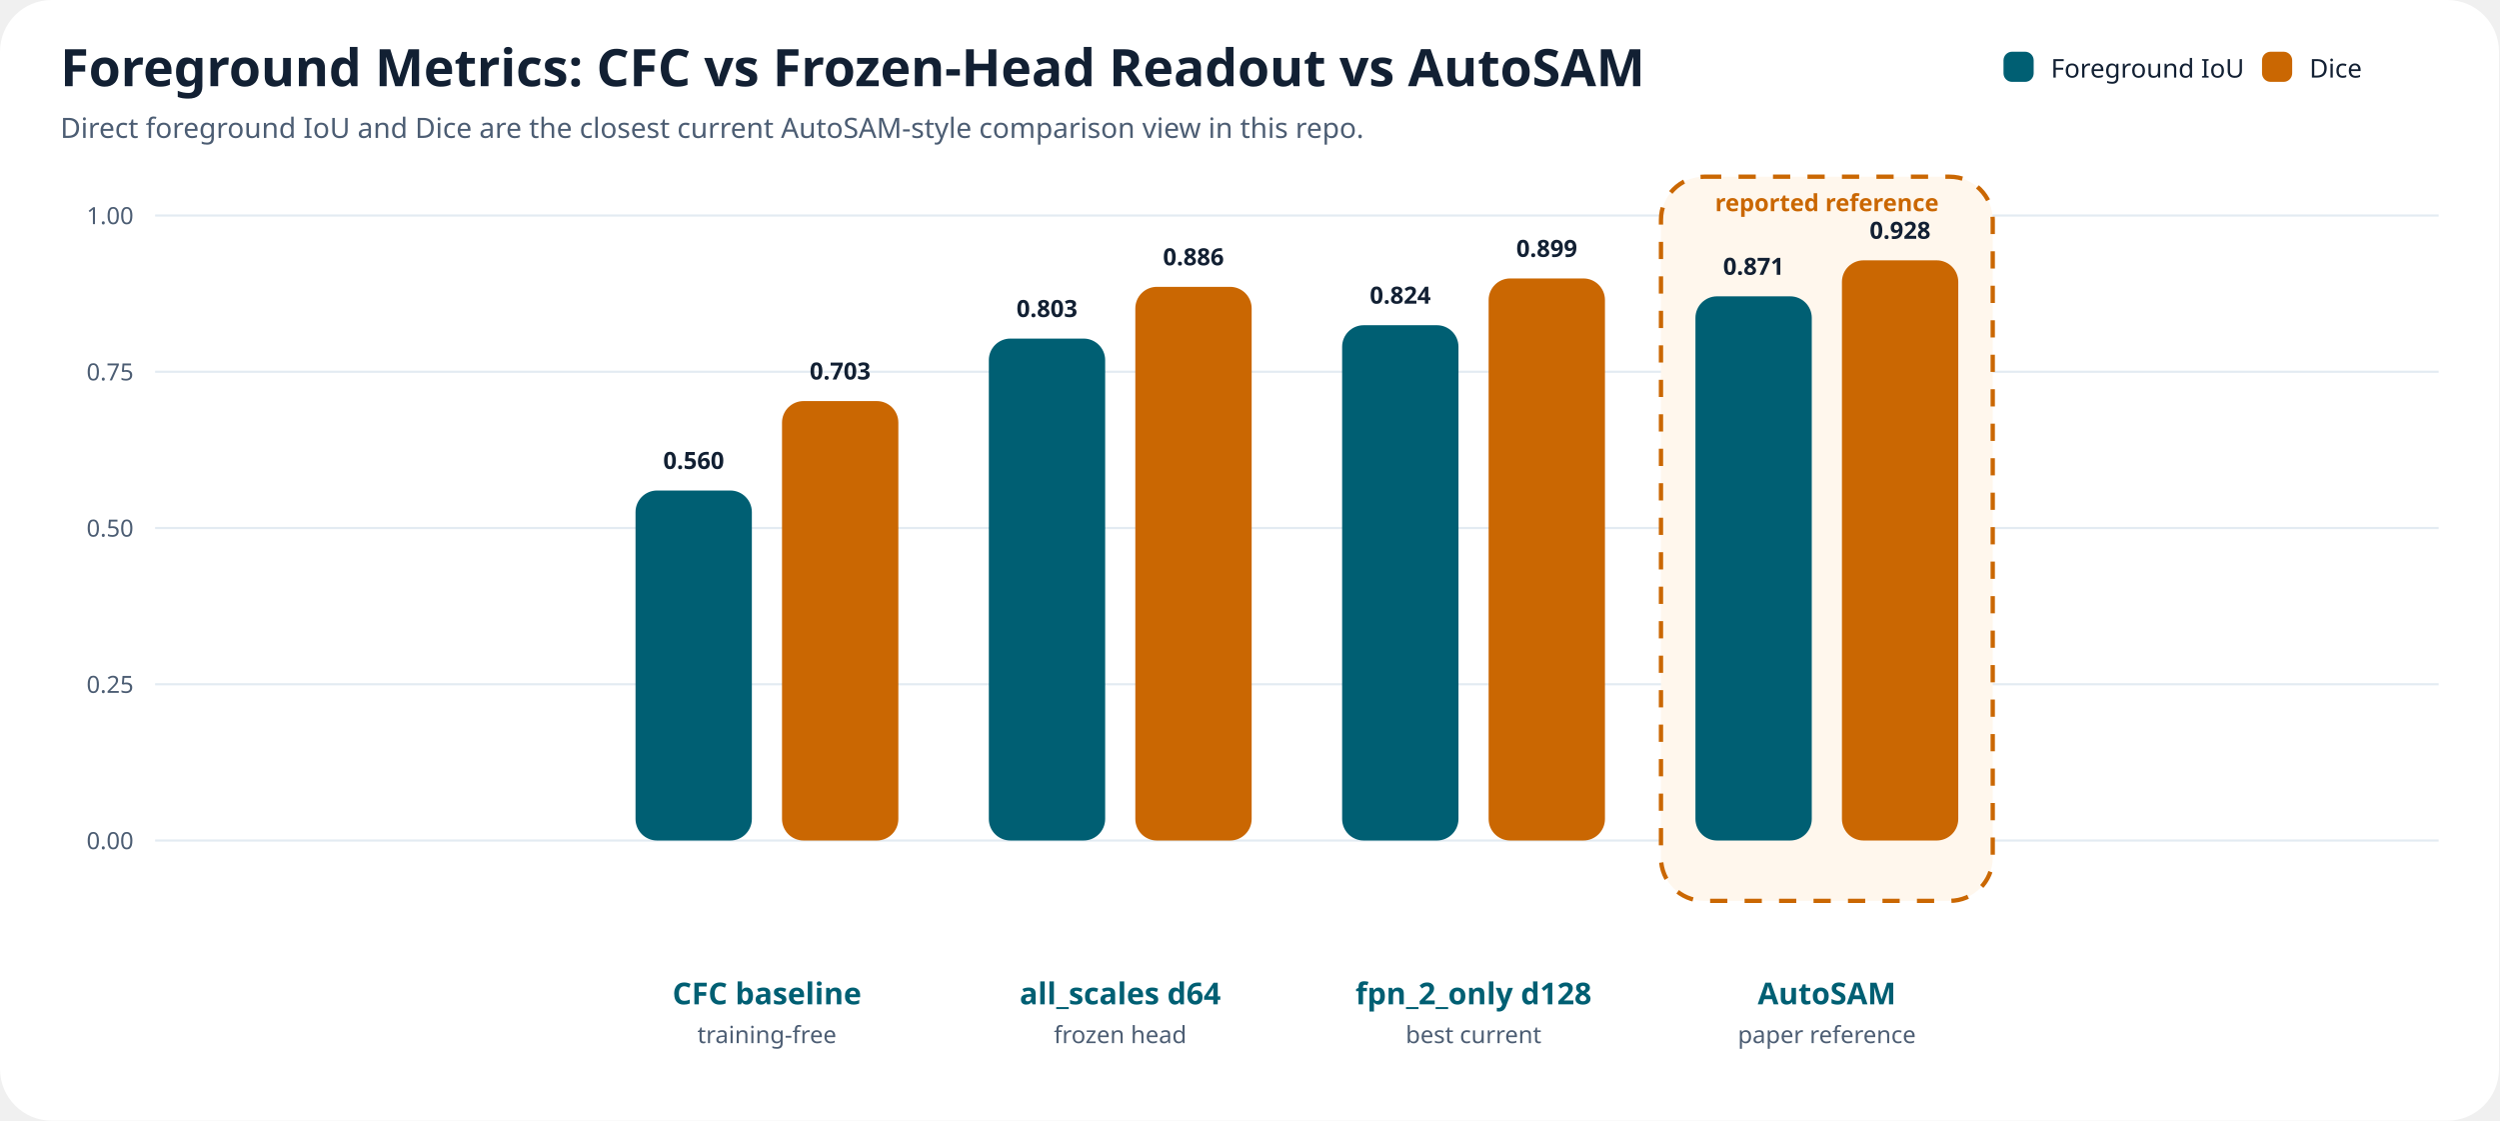
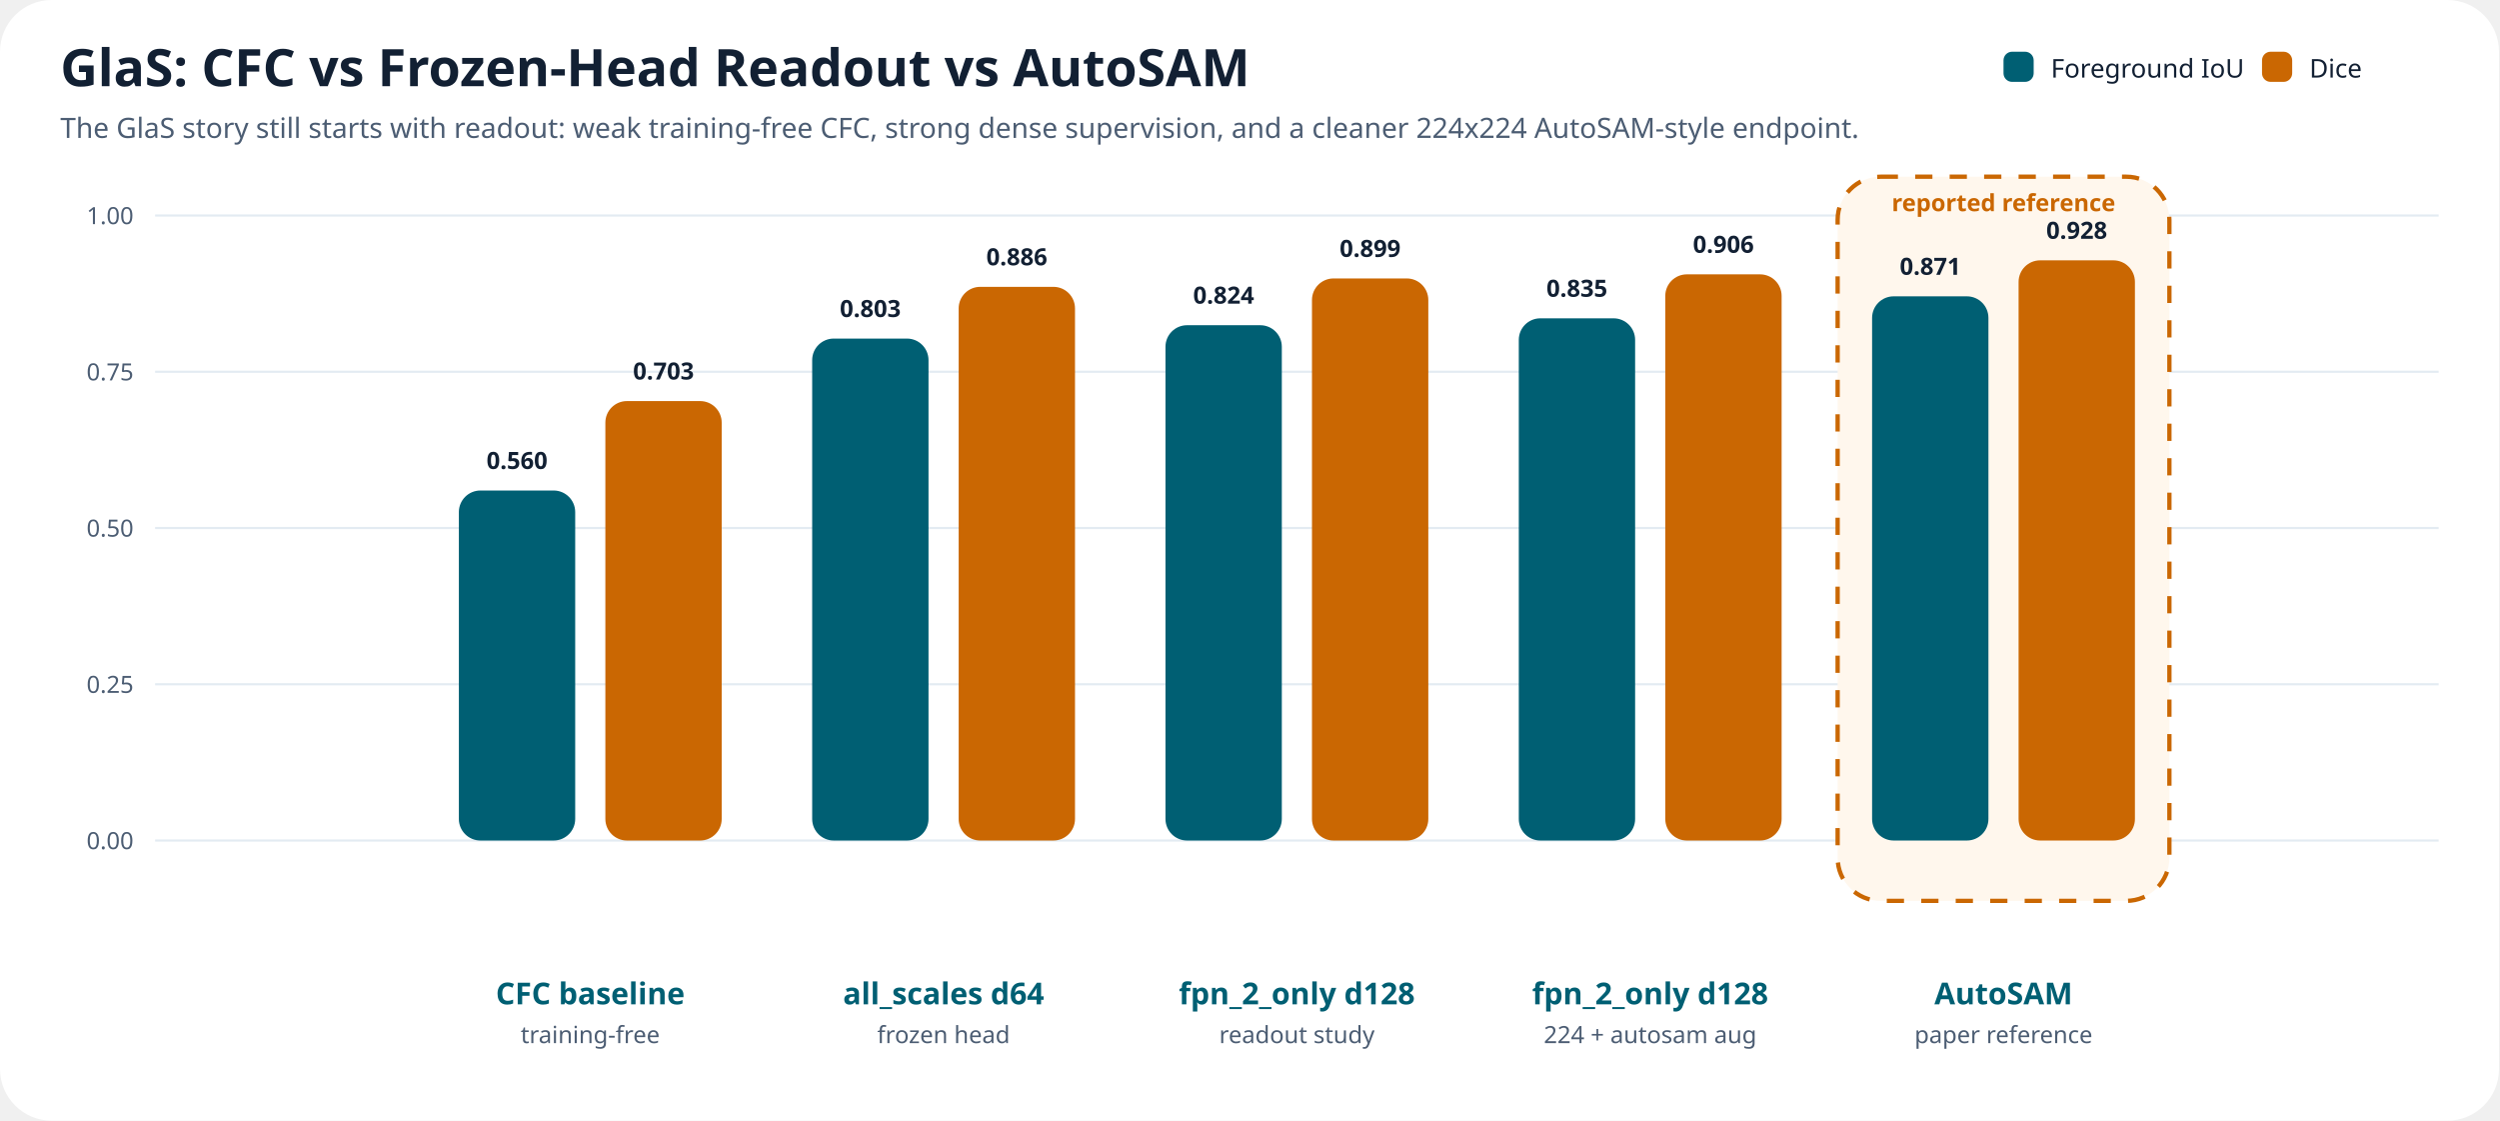
- <svg xmlns="http://www.w3.org/2000/svg" width="1160" height="520" viewBox="0 0 1160 520" role="img" aria-label="Foreground Metrics: CFC vs Frozen-Head Readout vs AutoSAM">
+ <svg xmlns="http://www.w3.org/2000/svg" width="1160" height="520" viewBox="0 0 1160 520" role="img" aria-label="GlaS: CFC vs Frozen-Head Readout vs AutoSAM">
  <rect width="100%" height="100%" fill="#ffffff" rx="24" />
-   <text x="28" y="40" font-family="Space Grotesk, sans-serif" font-size="24" font-weight="700" fill="#122033">Foreground Metrics: CFC vs Frozen-Head Readout vs AutoSAM</text>
-   <text x="28" y="64" font-family="Space Grotesk, sans-serif" font-size="13" fill="#4c5d73">Direct foreground IoU and Dice are the closest current AutoSAM-style comparison view in this repo.</text>
+   <text x="28" y="40" font-family="Space Grotesk, sans-serif" font-size="24" font-weight="700" fill="#122033">GlaS: CFC vs Frozen-Head Readout vs AutoSAM</text>
+   <text x="28" y="64" font-family="Space Grotesk, sans-serif" font-size="13" fill="#4c5d73">The GlaS story still starts with readout: weak training-free CFC, strong dense supervision, and a cleaner 224x224 AutoSAM-style endpoint.</text>
  <rect x="930" y="24" width="14" height="14" rx="4" fill="#005f73" />
  <text x="952" y="36" font-family="Space Grotesk, sans-serif" font-size="12" fill="#122033">Foreground IoU</text>
  <rect x="1050" y="24" width="14" height="14" rx="4" fill="#ca6702" />
  <text x="1072" y="36" font-family="Space Grotesk, sans-serif" font-size="12" fill="#122033">Dice</text>
  <line x1="72" y1="390.0" x2="1132" y2="390.0" stroke="#e3ebf2" stroke-width="1" />
  <text x="62" y="394.0" text-anchor="end" font-family="Space Grotesk, sans-serif" font-size="11" fill="#4c5d73">0.00</text>
  <line x1="72" y1="317.5" x2="1132" y2="317.5" stroke="#e3ebf2" stroke-width="1" />
  <text x="62" y="321.5" text-anchor="end" font-family="Space Grotesk, sans-serif" font-size="11" fill="#4c5d73">0.25</text>
  <line x1="72" y1="245.0" x2="1132" y2="245.0" stroke="#e3ebf2" stroke-width="1" />
  <text x="62" y="249.0" text-anchor="end" font-family="Space Grotesk, sans-serif" font-size="11" fill="#4c5d73">0.50</text>
  <line x1="72" y1="172.5" x2="1132" y2="172.5" stroke="#e3ebf2" stroke-width="1" />
  <text x="62" y="176.5" text-anchor="end" font-family="Space Grotesk, sans-serif" font-size="11" fill="#4c5d73">0.75</text>
  <line x1="72" y1="100.0" x2="1132" y2="100.0" stroke="#e3ebf2" stroke-width="1" />
  <text x="62" y="104.0" text-anchor="end" font-family="Space Grotesk, sans-serif" font-size="11" fill="#4c5d73">1.00</text>
-   <rect x="295.0" y="227.6" width="54" height="162.4" rx="10" fill="#005f73" />
-   <text x="322.0" y="217.6" text-anchor="middle" font-family="Space Grotesk, sans-serif" font-size="11" font-weight="700" fill="#122033">0.560</text>
-   <rect x="363.0" y="186.1" width="54" height="203.9" rx="10" fill="#ca6702" />
-   <text x="390.0" y="176.1" text-anchor="middle" font-family="Space Grotesk, sans-serif" font-size="11" font-weight="700" fill="#122033">0.703</text>
-   <text x="356.0" y="466" text-anchor="middle" font-family="Outfit, sans-serif" font-size="14" font-weight="700" fill="#005f73">CFC baseline</text>
-   <text x="356.0" y="484" text-anchor="middle" font-family="Space Grotesk, sans-serif" font-size="11" fill="#4c5d73">training-free</text>
-   <rect x="459.0" y="157.1" width="54" height="232.9" rx="10" fill="#005f73" />
-   <text x="486.0" y="147.1" text-anchor="middle" font-family="Space Grotesk, sans-serif" font-size="11" font-weight="700" fill="#122033">0.803</text>
-   <rect x="527.0" y="133.1" width="54" height="256.9" rx="10" fill="#ca6702" />
-   <text x="554.0" y="123.1" text-anchor="middle" font-family="Space Grotesk, sans-serif" font-size="11" font-weight="700" fill="#122033">0.886</text>
-   <text x="520.0" y="466" text-anchor="middle" font-family="Outfit, sans-serif" font-size="14" font-weight="700" fill="#005f73">all_scales d64</text>
-   <text x="520.0" y="484" text-anchor="middle" font-family="Space Grotesk, sans-serif" font-size="11" fill="#4c5d73">frozen head</text>
-   <rect x="623.0" y="150.9" width="54" height="239.1" rx="10" fill="#005f73" />
-   <text x="650.0" y="140.9" text-anchor="middle" font-family="Space Grotesk, sans-serif" font-size="11" font-weight="700" fill="#122033">0.824</text>
-   <rect x="691.0" y="129.2" width="54" height="260.8" rx="10" fill="#ca6702" />
-   <text x="718.0" y="119.2" text-anchor="middle" font-family="Space Grotesk, sans-serif" font-size="11" font-weight="700" fill="#122033">0.899</text>
-   <text x="684.0" y="466" text-anchor="middle" font-family="Outfit, sans-serif" font-size="14" font-weight="700" fill="#005f73">fpn_2_only d128</text>
-   <text x="684.0" y="484" text-anchor="middle" font-family="Space Grotesk, sans-serif" font-size="11" fill="#4c5d73">best current</text>
-   <rect x="771.0" y="82.0" width="154.0" height="336.0" rx="20" fill="#fff7ed" stroke="#ca6702" stroke-width="2" stroke-dasharray="8 8" />
-   <text x="848.0" y="98.0" text-anchor="middle" font-family="Space Grotesk, sans-serif" font-size="11" font-weight="700" fill="#ca6702">reported reference</text>
-   <rect x="787.0" y="137.5" width="54" height="252.5" rx="10" fill="#005f73" />
-   <text x="814.0" y="127.5" text-anchor="middle" font-family="Space Grotesk, sans-serif" font-size="11" font-weight="700" fill="#122033">0.871</text>
-   <rect x="855.0" y="120.8" width="54" height="269.2" rx="10" fill="#ca6702" />
-   <text x="882.0" y="110.8" text-anchor="middle" font-family="Space Grotesk, sans-serif" font-size="11" font-weight="700" fill="#122033">0.928</text>
-   <text x="848.0" y="466" text-anchor="middle" font-family="Outfit, sans-serif" font-size="14" font-weight="700" fill="#005f73">AutoSAM</text>
-   <text x="848.0" y="484" text-anchor="middle" font-family="Space Grotesk, sans-serif" font-size="11" fill="#4c5d73">paper reference</text>
+   <rect x="213.0" y="227.6" width="54" height="162.4" rx="10" fill="#005f73" />
+   <text x="240.0" y="217.6" text-anchor="middle" font-family="Space Grotesk, sans-serif" font-size="11" font-weight="700" fill="#122033">0.560</text>
+   <rect x="281.0" y="186.1" width="54" height="203.9" rx="10" fill="#ca6702" />
+   <text x="308.0" y="176.1" text-anchor="middle" font-family="Space Grotesk, sans-serif" font-size="11" font-weight="700" fill="#122033">0.703</text>
+   <text x="274.0" y="466" text-anchor="middle" font-family="Outfit, sans-serif" font-size="14" font-weight="700" fill="#005f73">CFC baseline</text>
+   <text x="274.0" y="484" text-anchor="middle" font-family="Space Grotesk, sans-serif" font-size="11" fill="#4c5d73">training-free</text>
+   <rect x="377.0" y="157.1" width="54" height="232.9" rx="10" fill="#005f73" />
+   <text x="404.0" y="147.1" text-anchor="middle" font-family="Space Grotesk, sans-serif" font-size="11" font-weight="700" fill="#122033">0.803</text>
+   <rect x="445.0" y="133.1" width="54" height="256.9" rx="10" fill="#ca6702" />
+   <text x="472.0" y="123.1" text-anchor="middle" font-family="Space Grotesk, sans-serif" font-size="11" font-weight="700" fill="#122033">0.886</text>
+   <text x="438.0" y="466" text-anchor="middle" font-family="Outfit, sans-serif" font-size="14" font-weight="700" fill="#005f73">all_scales d64</text>
+   <text x="438.0" y="484" text-anchor="middle" font-family="Space Grotesk, sans-serif" font-size="11" fill="#4c5d73">frozen head</text>
+   <rect x="541.0" y="150.9" width="54" height="239.1" rx="10" fill="#005f73" />
+   <text x="568.0" y="140.9" text-anchor="middle" font-family="Space Grotesk, sans-serif" font-size="11" font-weight="700" fill="#122033">0.824</text>
+   <rect x="609.0" y="129.2" width="54" height="260.8" rx="10" fill="#ca6702" />
+   <text x="636.0" y="119.2" text-anchor="middle" font-family="Space Grotesk, sans-serif" font-size="11" font-weight="700" fill="#122033">0.899</text>
+   <text x="602.0" y="466" text-anchor="middle" font-family="Outfit, sans-serif" font-size="14" font-weight="700" fill="#005f73">fpn_2_only d128</text>
+   <text x="602.0" y="484" text-anchor="middle" font-family="Space Grotesk, sans-serif" font-size="11" fill="#4c5d73">readout study</text>
+   <rect x="705.0" y="147.7" width="54" height="242.3" rx="10" fill="#005f73" />
+   <text x="732.0" y="137.7" text-anchor="middle" font-family="Space Grotesk, sans-serif" font-size="11" font-weight="700" fill="#122033">0.835</text>
+   <rect x="773.0" y="127.3" width="54" height="262.7" rx="10" fill="#ca6702" />
+   <text x="800.0" y="117.3" text-anchor="middle" font-family="Space Grotesk, sans-serif" font-size="11" font-weight="700" fill="#122033">0.906</text>
+   <text x="766.0" y="466" text-anchor="middle" font-family="Outfit, sans-serif" font-size="14" font-weight="700" fill="#005f73">fpn_2_only d128</text>
+   <text x="766.0" y="484" text-anchor="middle" font-family="Space Grotesk, sans-serif" font-size="11" fill="#4c5d73">224 + autosam aug</text>
+   <rect x="853.0" y="82.0" width="154.0" height="336.0" rx="20" fill="#fff7ed" stroke="#ca6702" stroke-width="2" stroke-dasharray="8 8" />
+   <text x="930.0" y="98.0" text-anchor="middle" font-family="Space Grotesk, sans-serif" font-size="11" font-weight="700" fill="#ca6702">reported reference</text>
+   <rect x="869.0" y="137.5" width="54" height="252.5" rx="10" fill="#005f73" />
+   <text x="896.0" y="127.5" text-anchor="middle" font-family="Space Grotesk, sans-serif" font-size="11" font-weight="700" fill="#122033">0.871</text>
+   <rect x="937.0" y="120.8" width="54" height="269.2" rx="10" fill="#ca6702" />
+   <text x="964.0" y="110.8" text-anchor="middle" font-family="Space Grotesk, sans-serif" font-size="11" font-weight="700" fill="#122033">0.928</text>
+   <text x="930.0" y="466" text-anchor="middle" font-family="Outfit, sans-serif" font-size="14" font-weight="700" fill="#005f73">AutoSAM</text>
+   <text x="930.0" y="484" text-anchor="middle" font-family="Space Grotesk, sans-serif" font-size="11" fill="#4c5d73">paper reference</text>
</svg>
